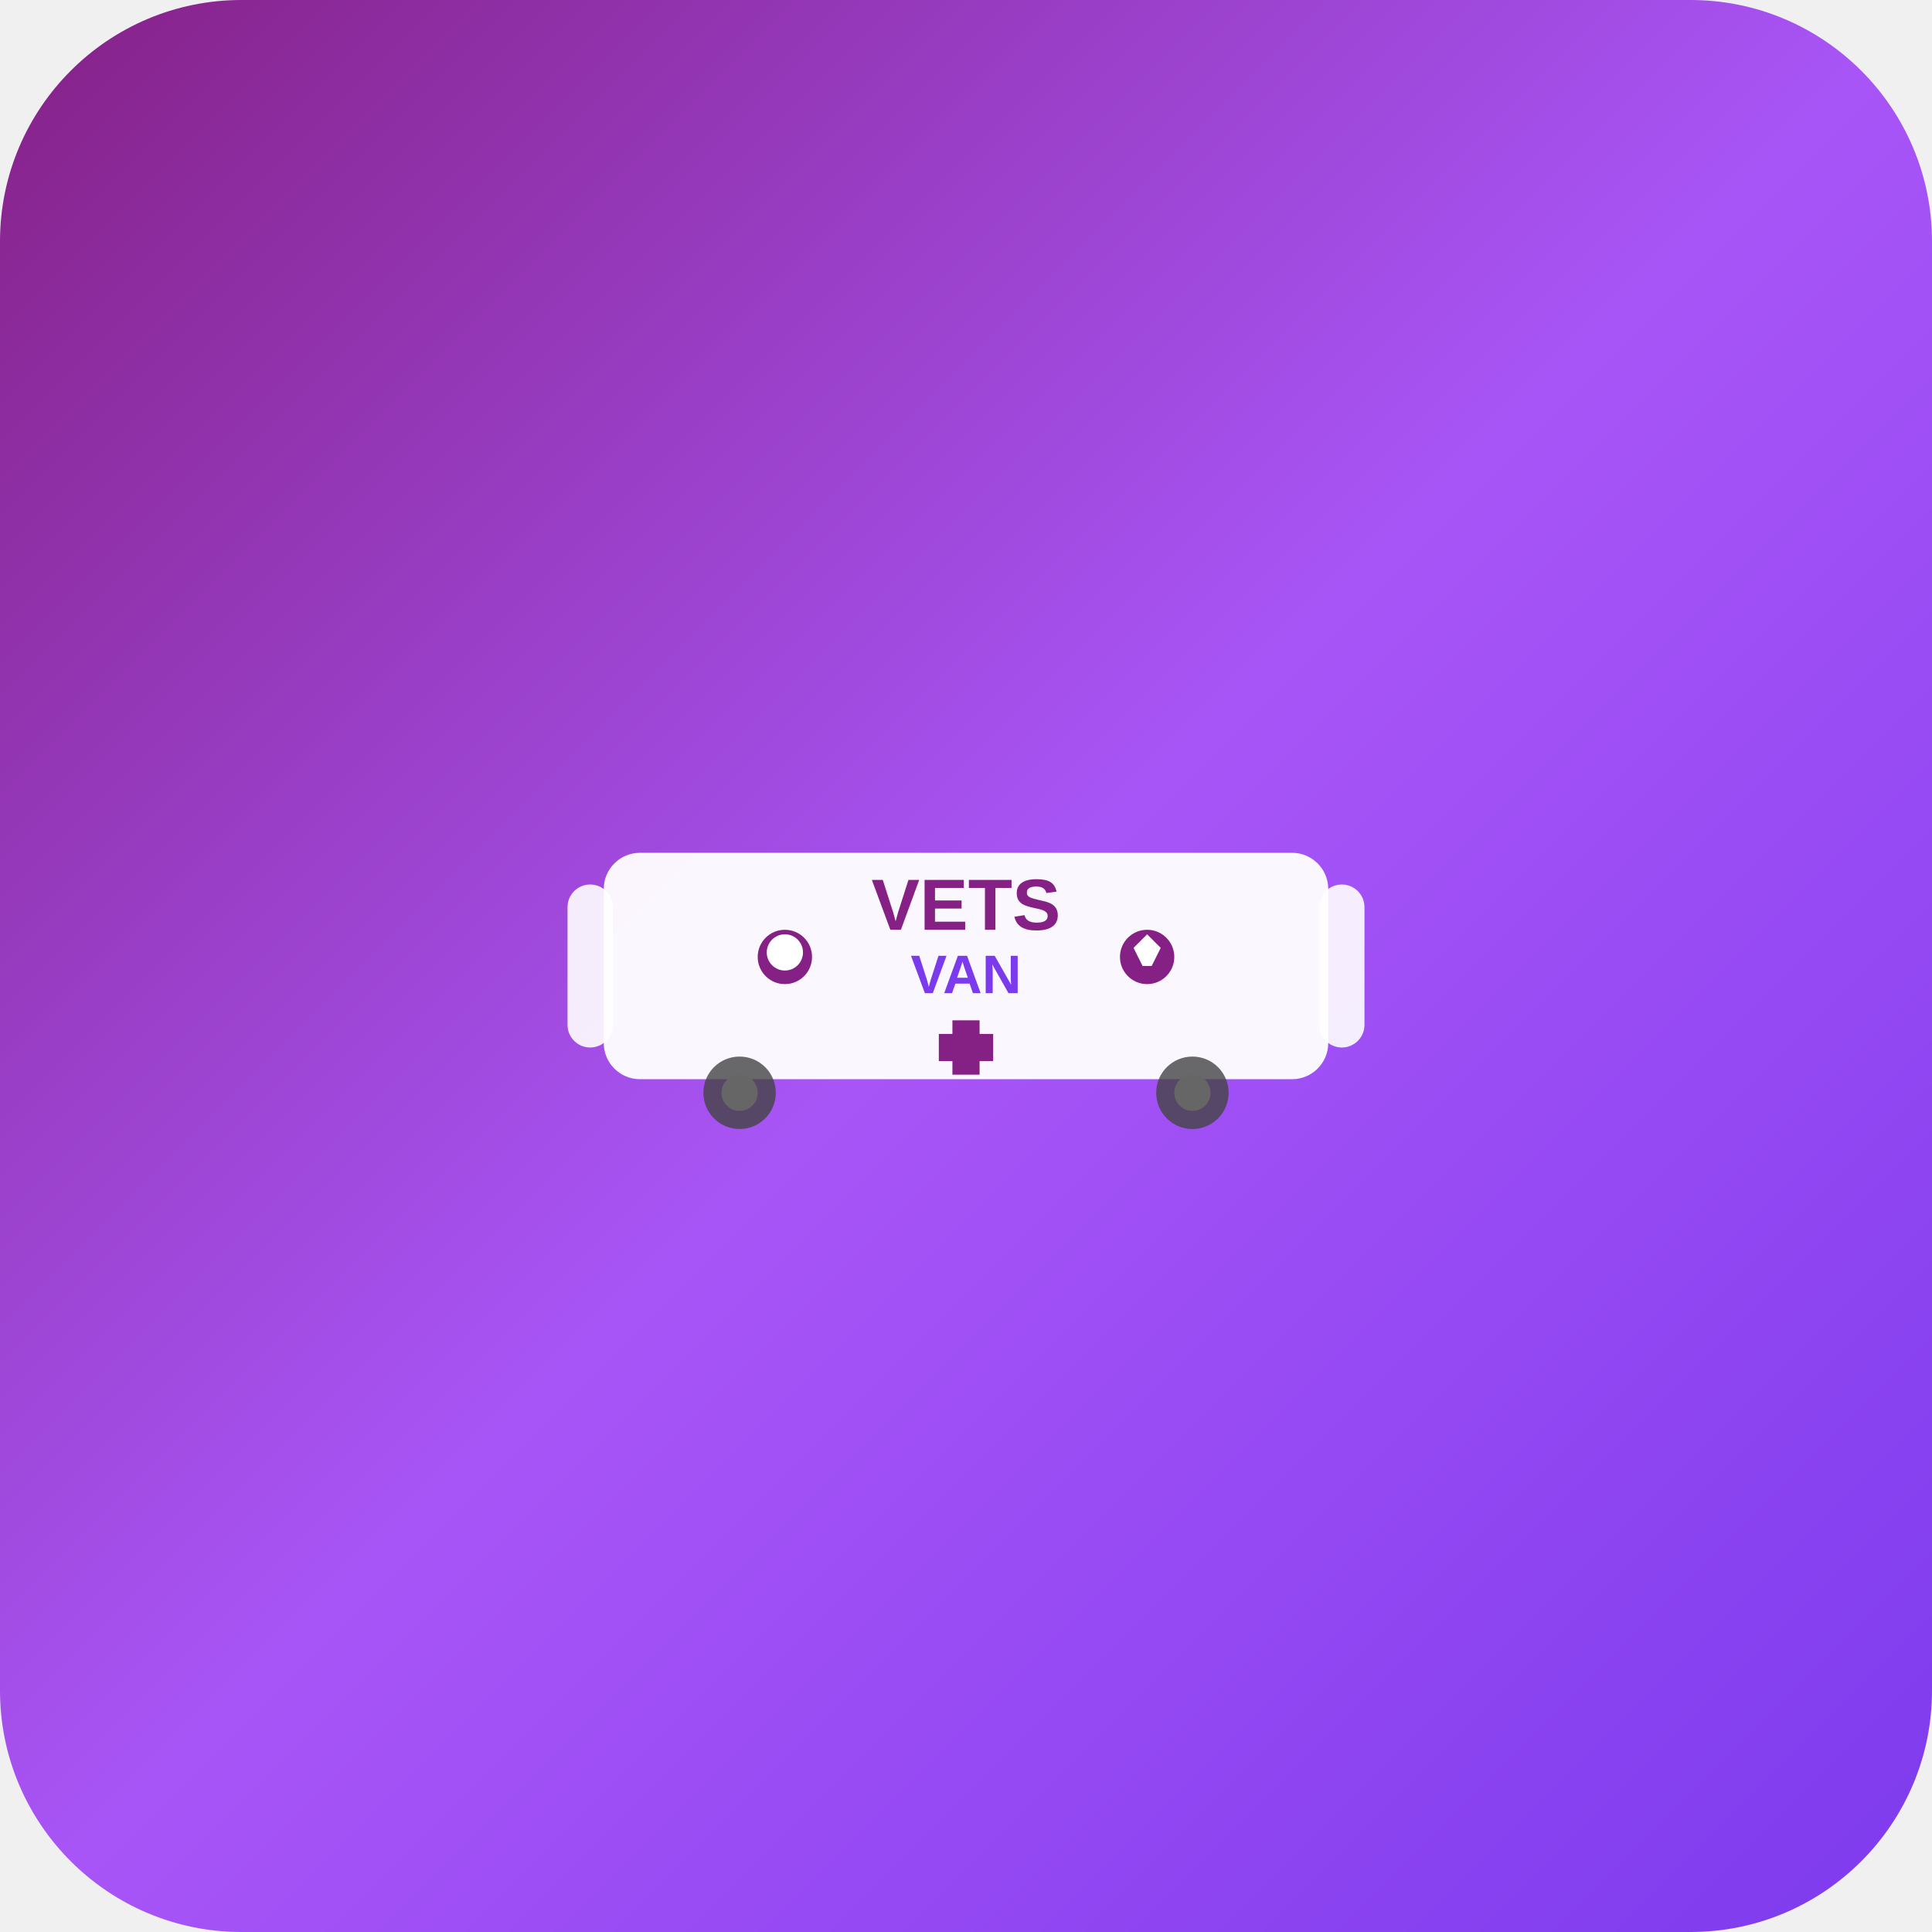
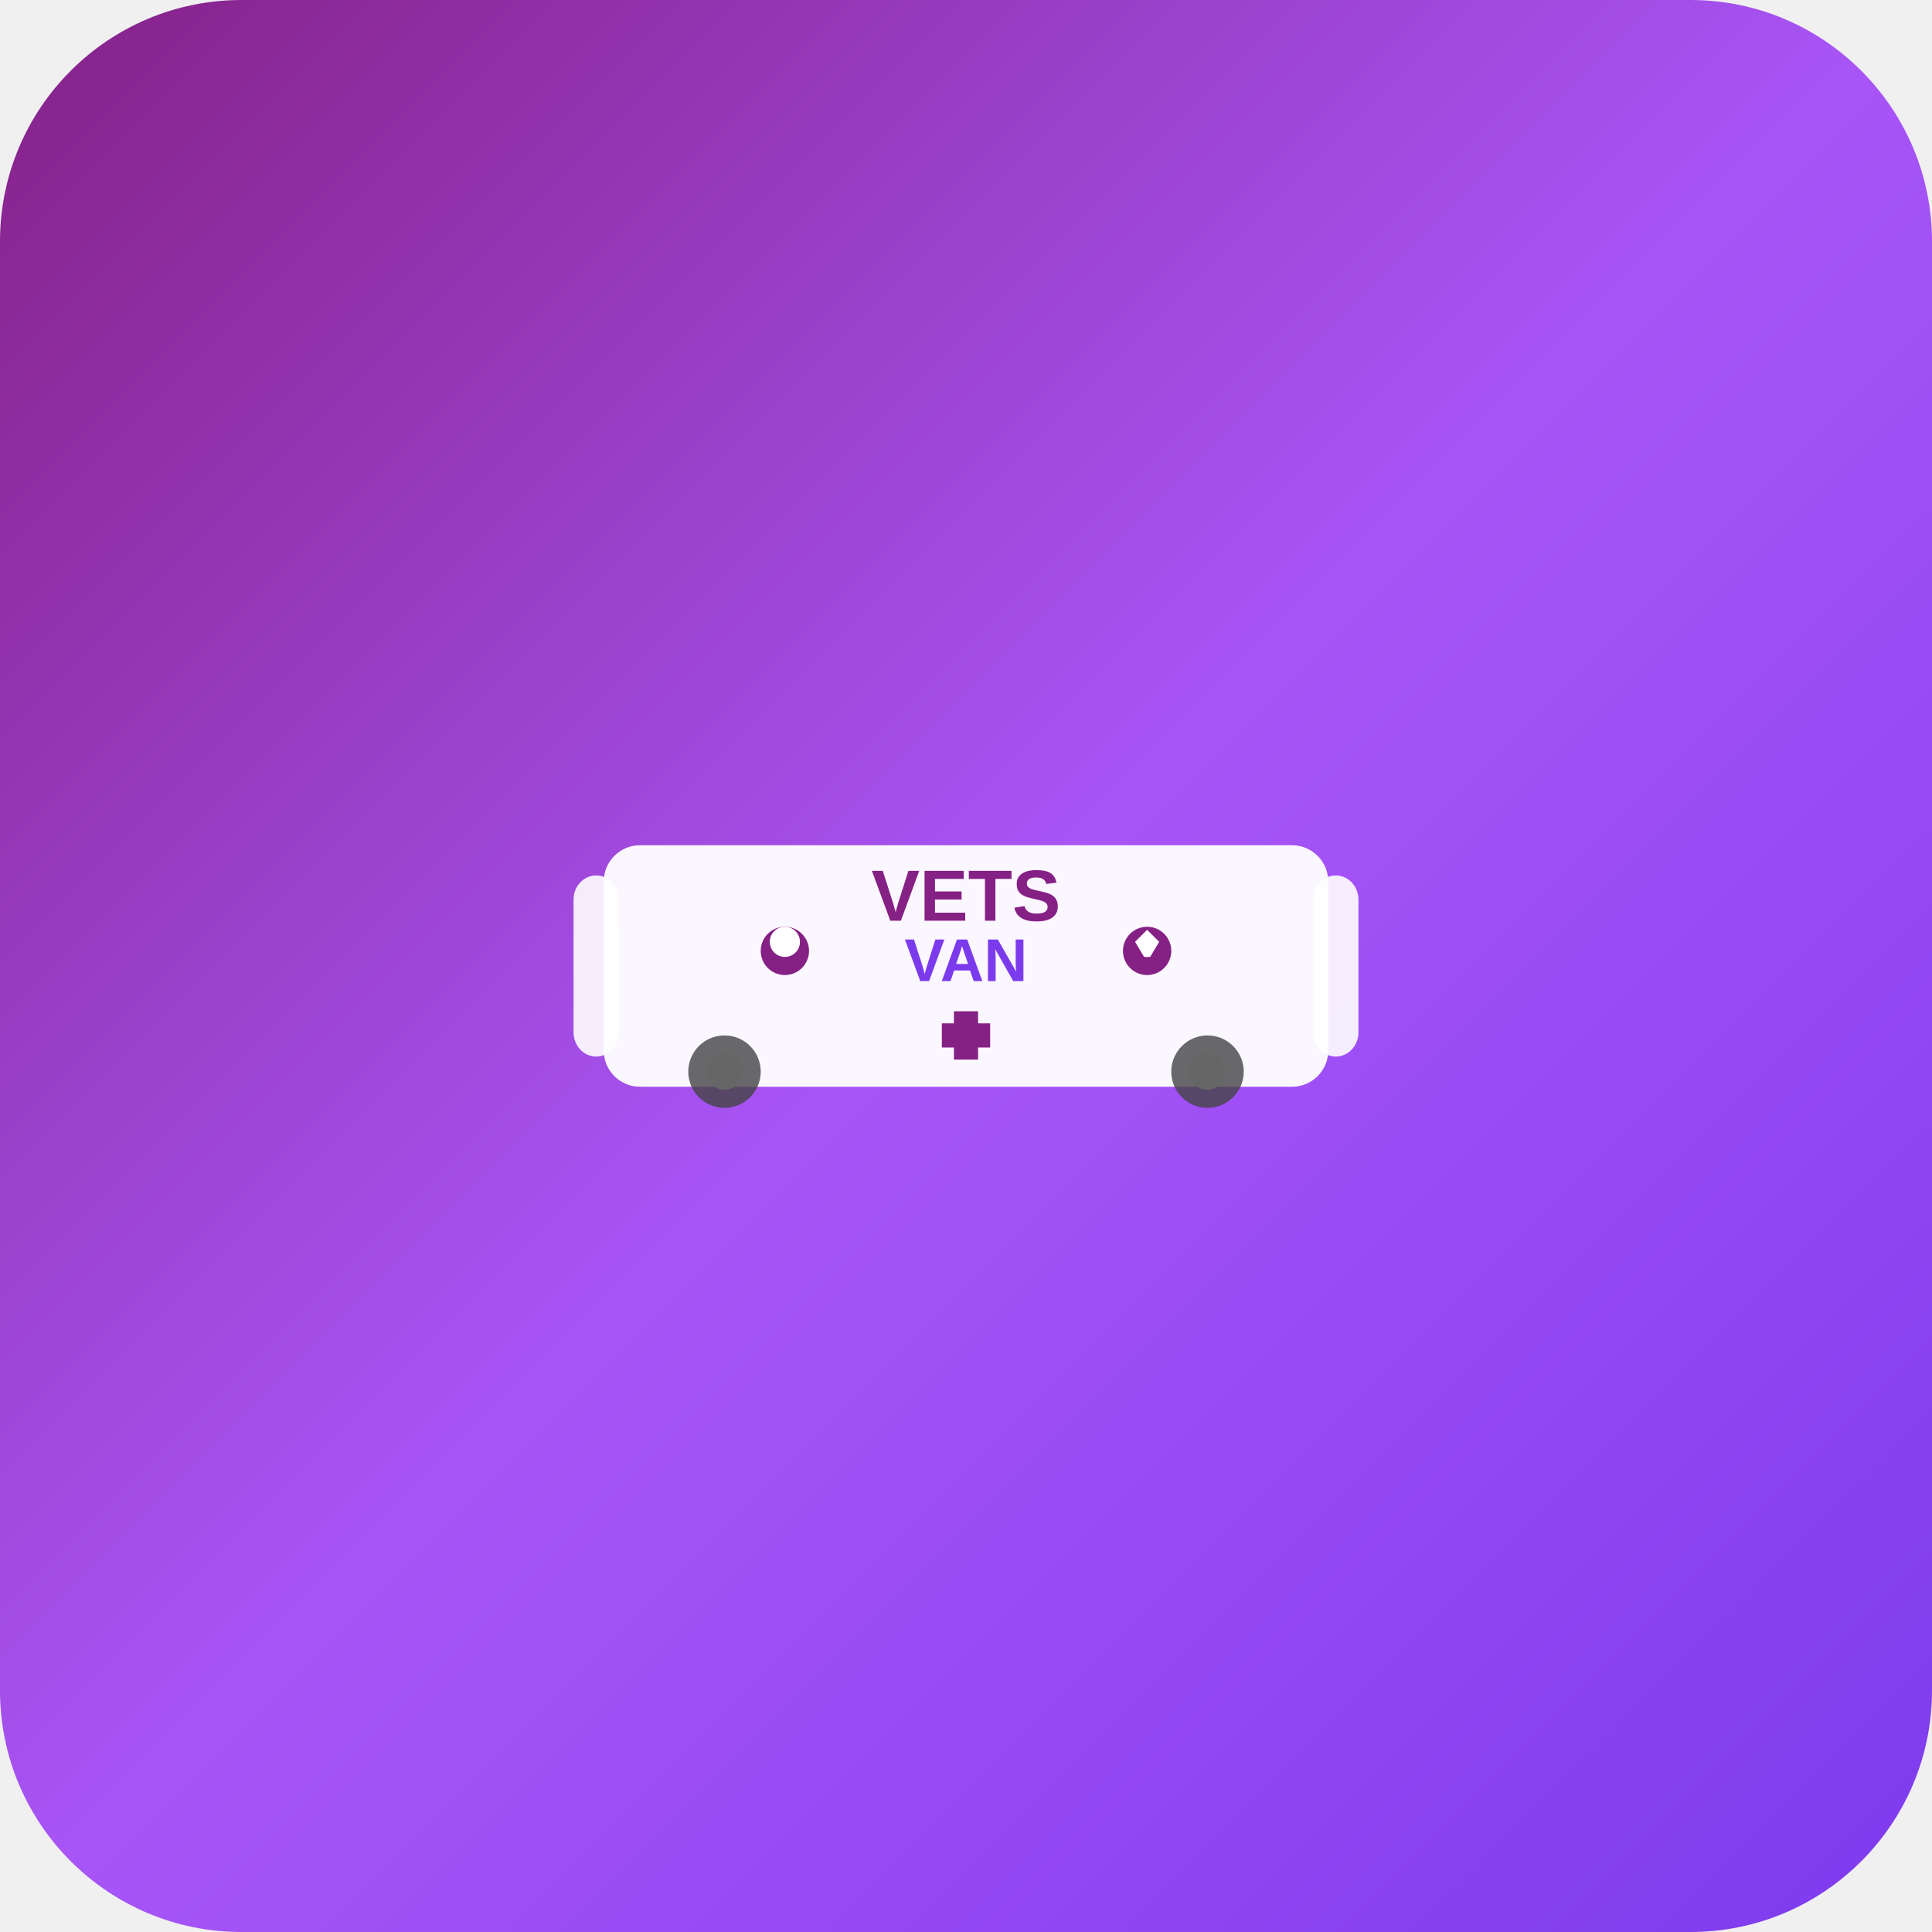
<svg xmlns="http://www.w3.org/2000/svg" width="512" height="512" viewBox="0 0 512 512">
  <defs>
    <linearGradient id="bgGradient" x1="0%" y1="0%" x2="100%" y2="100%">
      <stop offset="0%" style="stop-color:#852085;stop-opacity:1" />
      <stop offset="50%" style="stop-color:#a855f7;stop-opacity:1" />
      <stop offset="100%" style="stop-color:#7c3aed;stop-opacity:1" />
    </linearGradient>
  </defs>
  <rect width="512" height="512" rx="64" fill="url(#bgGradient)" />
-   <g transform="translate(256, 256) scale(1.2)">
-     <rect x="-80" y="-25" width="160" height="50" rx="8" fill="white" opacity="0.95" />
-     <rect x="-88" y="-18" width="10" height="36" rx="5" fill="white" opacity="0.9" />
-     <rect x="78" y="-18" width="10" height="36" rx="5" fill="white" opacity="0.9" />
-     <text x="0" y="-8" font-family="Arial, sans-serif" font-size="16" font-weight="bold" text-anchor="middle" fill="#852085">VETS</text>
-     <text x="0" y="6" font-family="Arial, sans-serif" font-size="12" font-weight="bold" text-anchor="middle" fill="#7c3aed">VAN</text>
-     <circle cx="-40" cy="-2" r="6" fill="#852085" />
-     <circle cx="-40" cy="-3" r="4" fill="white" />
-     <circle cx="40" cy="-2" r="6" fill="#852085" />
-     <path d="M37 -4 L40 -7 L43 -4 L41 0 L39 0 Z" fill="white" />
-     <rect x="-3" y="12" width="6" height="12" fill="#852085" />
-     <rect x="-6" y="15" width="12" height="6" fill="#852085" />
-     <circle cx="-50" cy="28" r="8" fill="#444" opacity="0.8" />
-     <circle cx="50" cy="28" r="8" fill="#444" opacity="0.8" />
-     <circle cx="-50" cy="28" r="4" fill="#666" />
-     <circle cx="50" cy="28" r="4" fill="#666" />
+   <g transform="translate(256, 256) scale(0.8)">
+     <rect x="-120" y="-40" width="240" height="80" rx="12" fill="white" opacity="0.95" />
+     <rect x="-130" y="-30" width="15" height="60" rx="8" fill="white" opacity="0.9" />
+     <rect x="115" y="-30" width="15" height="60" rx="8" fill="white" opacity="0.9" />
+     <text x="0" y="-15" font-family="Arial, sans-serif" font-size="24" font-weight="bold" text-anchor="middle" fill="#852085">VETS</text>
+     <text x="0" y="5" font-family="Arial, sans-serif" font-size="20" font-weight="bold" text-anchor="middle" fill="#7c3aed">VAN</text>
+     <circle cx="-60" cy="-5" r="8" fill="#852085" />
+     <circle cx="-60" cy="-8" r="5" fill="white" />
+     <circle cx="60" cy="-5" r="8" fill="#852085" />
+     <path d="M56 -8 L60 -12 L64 -8 L61 -3 L59 -3 Z" fill="white" />
+     <rect x="-4" y="15" width="8" height="16" fill="#852085" />
+     <rect x="-8" y="19" width="16" height="8" fill="#852085" />
+     <circle cx="-80" cy="35" r="12" fill="#444" opacity="0.8" />
+     <circle cx="80" cy="35" r="12" fill="#444" opacity="0.8" />
+     <circle cx="-80" cy="35" r="6" fill="#666" />
+     <circle cx="80" cy="35" r="6" fill="#666" />
  </g>
</svg>
